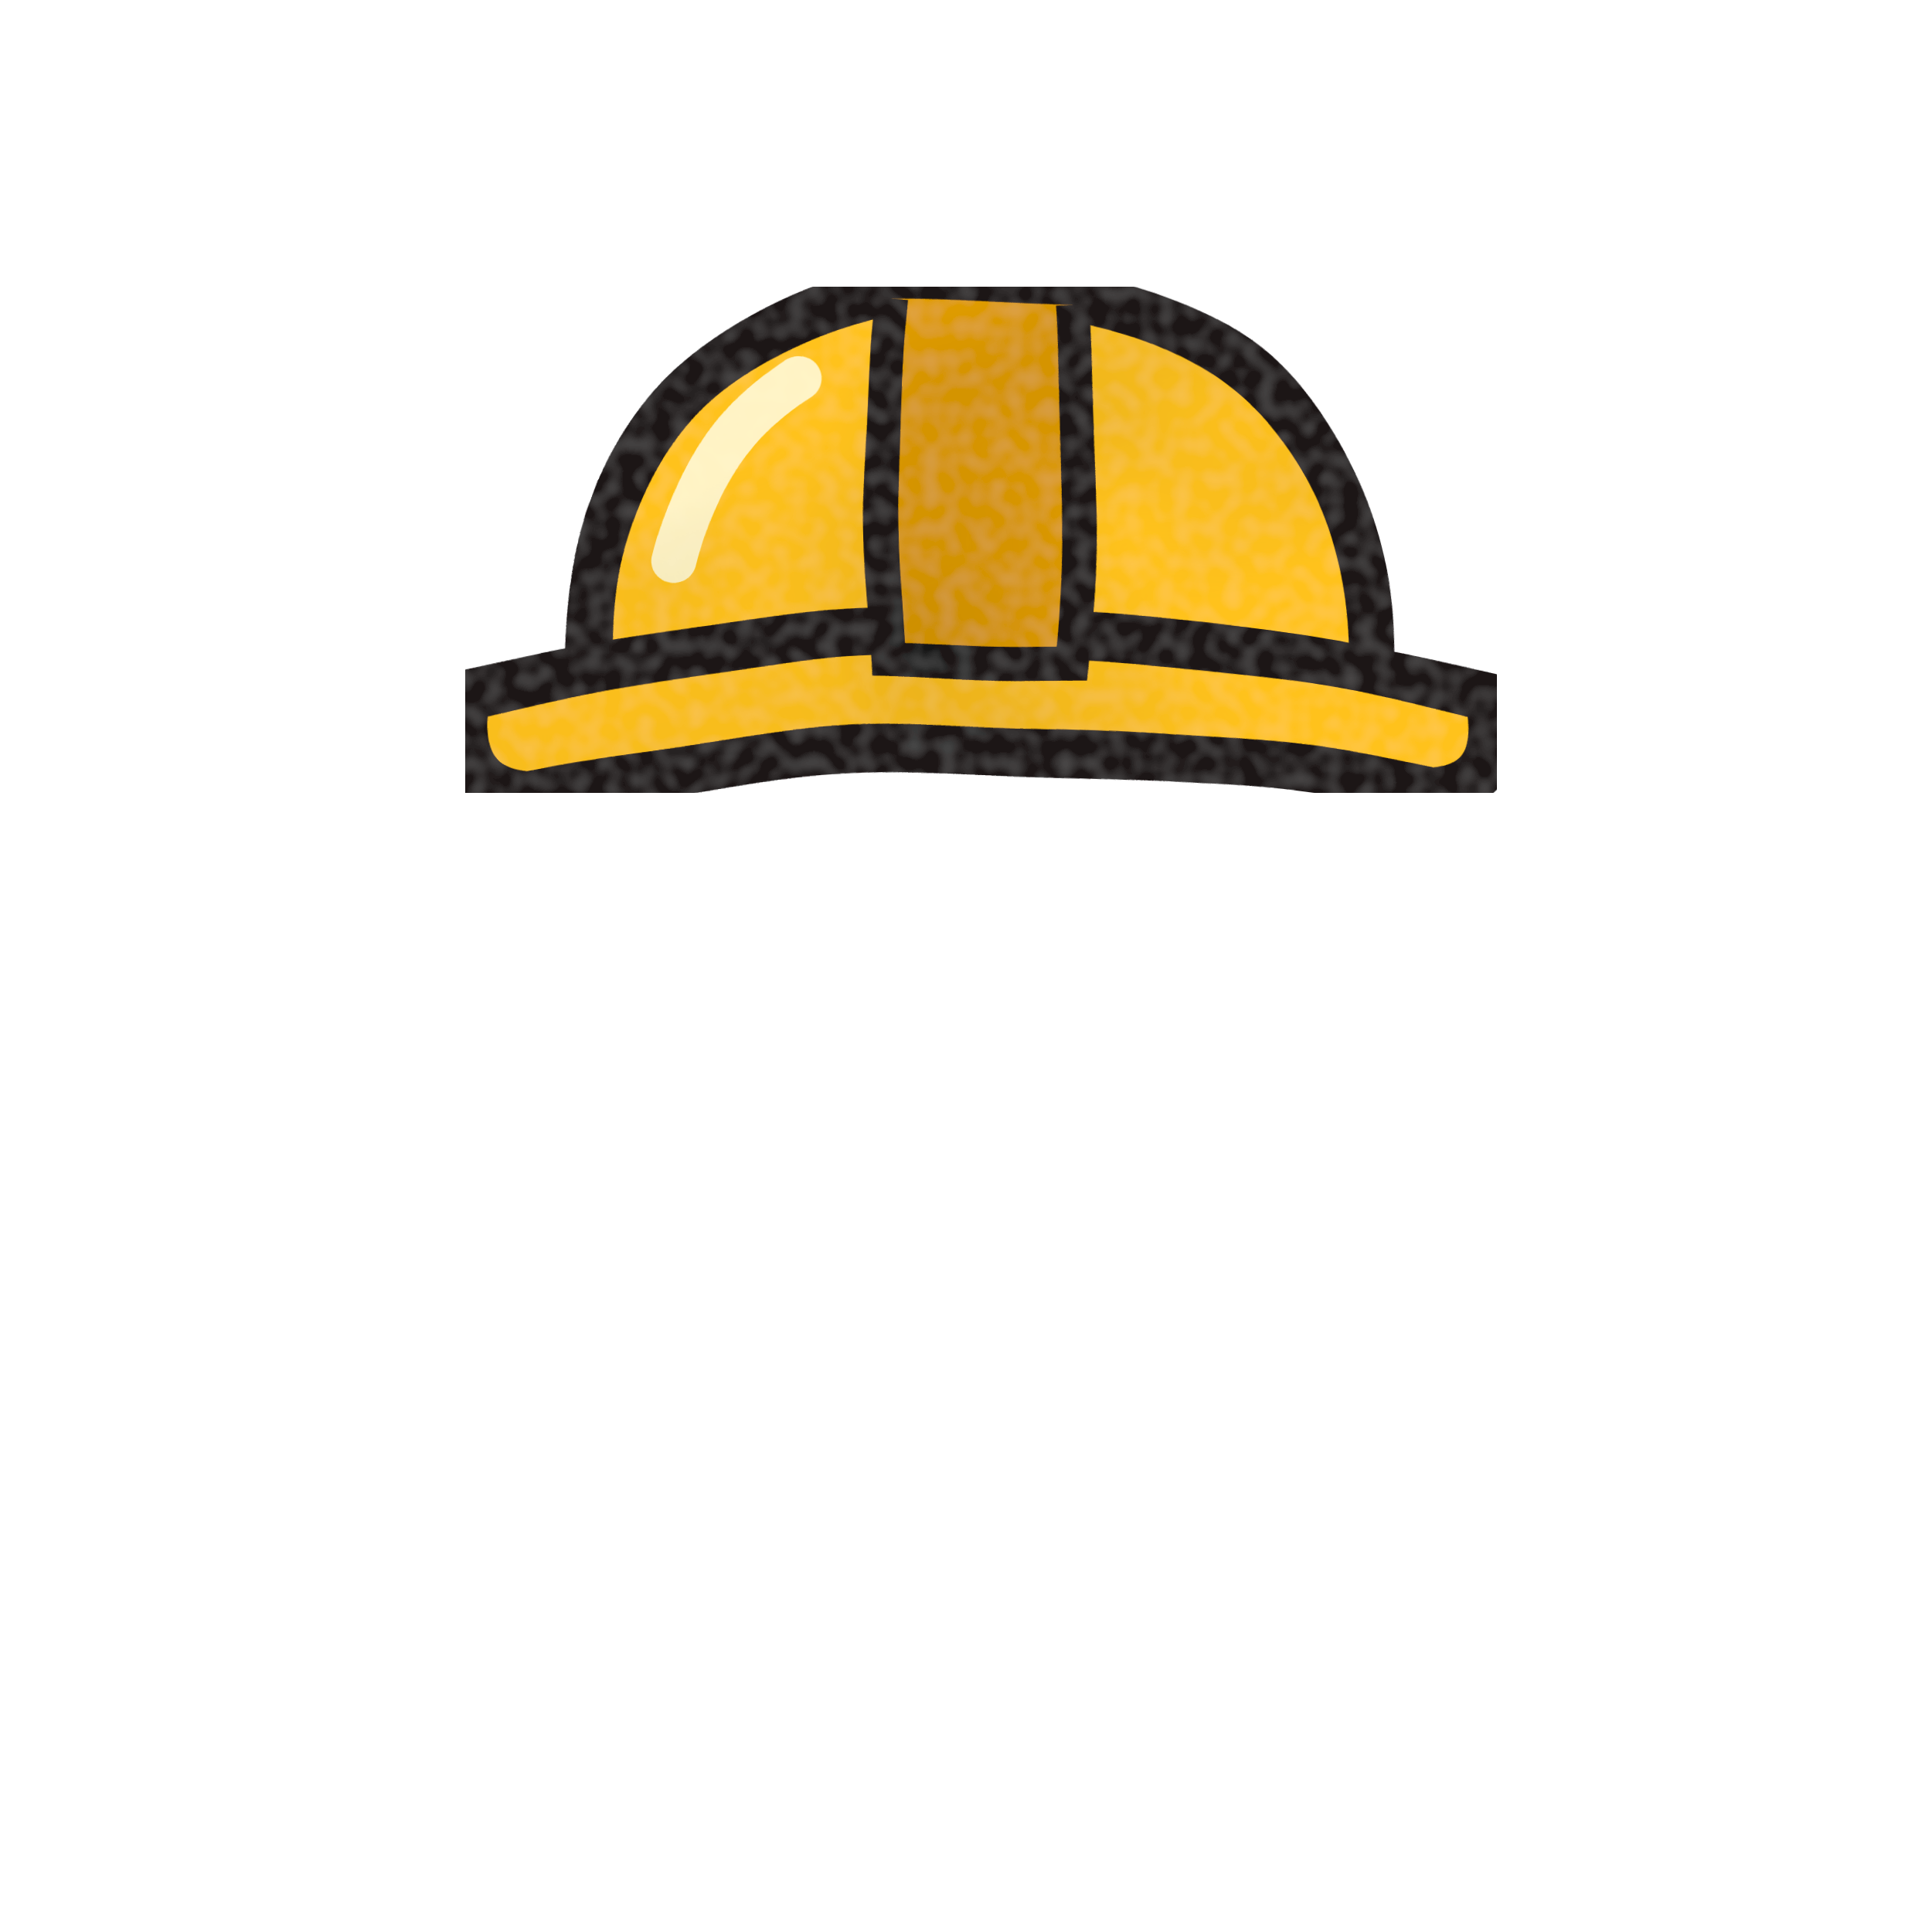
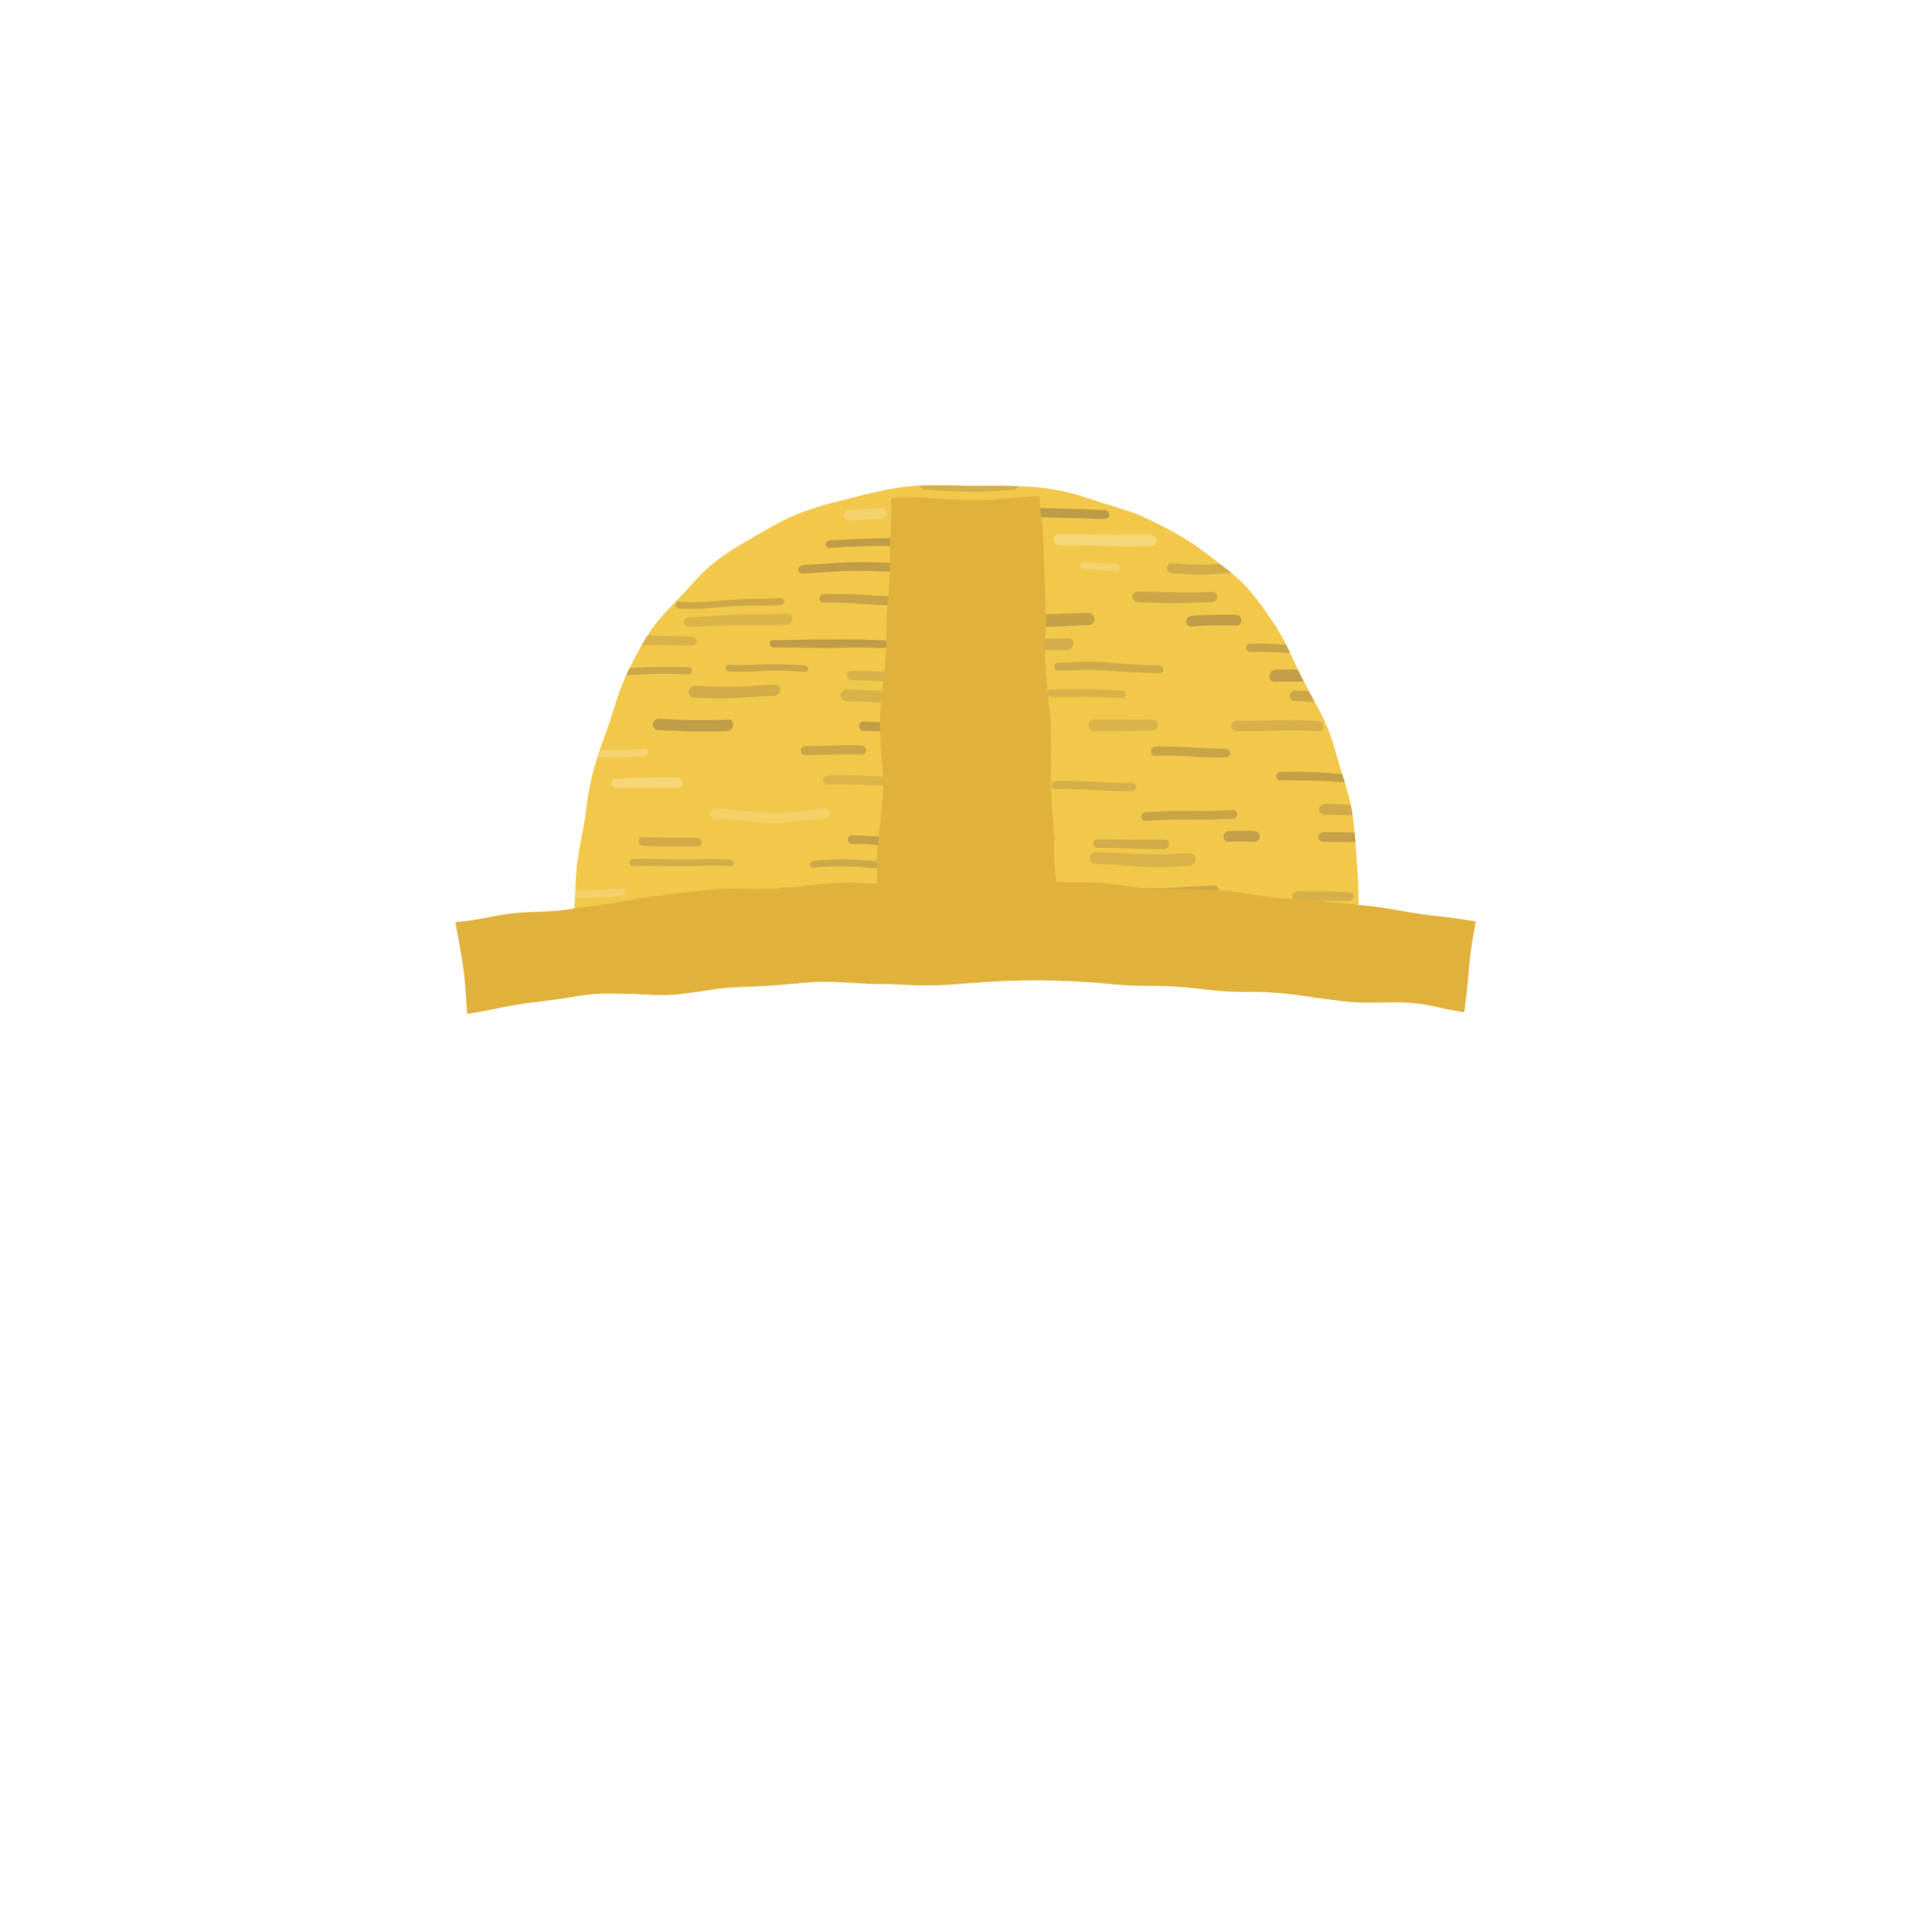
<svg xmlns="http://www.w3.org/2000/svg" width="128" height="128" viewBox="0 0 128 128">
  <defs>
-     <filter id="wob" x="-10%" y="-10%" width="120%" height="120%">
-       <feTurbulence type="fractalNoise" baseFrequency="0.045" numOctaves="2" seed="95" />
-       <feDisplacementMap in="SourceGraphic" scale="1.4" xChannelSelector="R" yChannelSelector="G" />
-     </filter>
-     <filter id="paint" x="0" y="0" width="100%" height="100%">
-       <feTurbulence type="fractalNoise" baseFrequency="0.035" numOctaves="3" seed="102" result="b" />
-       <feColorMatrix in="b" type="matrix" values="0 0 0 0 0  0 0 0 0 0  0 0 0 0 0  0.4 0 0 0 -0.16" result="ba" />
-       <feTurbulence type="fractalNoise" baseFrequency="0.9" numOctaves="1" seed="98" result="g" />
-       <feColorMatrix in="g" type="matrix" values="0 0 0 0 1  0 0 0 0 1  0 0 0 0 1  0.12 0 0 0 -0.048" result="ga" />
-       <feMerge result="m">
-         <feMergeNode in="ba" />
-         <feMergeNode in="ga" />
-       </feMerge>
-       <feComposite in="m" in2="SourceAlpha" operator="in" result="mi" />
-       <feMerge>
-         <feMergeNode in="SourceGraphic" />
-         <feMergeNode in="mi" />
-       </feMerge>
+     <filter id="rough" x="-10%" y="-10%" width="120%" height="120%">
+       <feTurbulence type="fractalNoise" baseFrequency="0.12" numOctaves="2" seed="140" />
+       <feDisplacementMap in="SourceGraphic" scale="0.9" xChannelSelector="R" yChannelSelector="G" />
    </filter>
  </defs>
-   <g filter="url(#paint)">
-     <g filter="url(#wob)">
-       <path d="M39,45 C39,26 51,19 65,19 C79,19 91,26 91,45 Z" fill="#ffc21a" stroke="#1c1418" stroke-width="3.2" stroke-linejoin="round" />
-       <path d="M31,46 Q64,38 99,46 Q100,52 95,52.5 Q64,47 35,52.5 Q30,52 31,46 Z" fill="#ffc21a" stroke="#1c1418" stroke-width="3.2" stroke-linejoin="round" />
-       <path d="M59,20 Q58,32 59,44 L71,44 Q72,32 71,20" fill="#e09c00" stroke="#1c1418" stroke-width="2.2" />
-       <path d="M45,37 Q47,29 53,25" stroke="#fff3c4" stroke-width="3" fill="none" stroke-linecap="round" />
+   <g filter="url(#rough)">
+     <clipPath id="a">
+       <path d="M38,62 C38,40 50,32 64,32 C78,32 90,40 90,62 Z" />
+     </clipPath>
+     <path d="M38,62 C38,40 50,32 64,32 C78,32 90,40 90,62 Z" fill="#f2c84b" />
+     <g clip-path="url(#a)" stroke-linecap="round">
+       <path d="M37.04,30.44 h4.42" stroke="#b29046" stroke-width="0.76" stroke-opacity="0.58" />
+       <path d="M48.86,30.20 h2.89" stroke="#f7db8a" stroke-width="0.68" stroke-opacity="0.38" />
+       <path d="M62.19,30.02 h2.86" stroke="#b29046" stroke-width="0.84" stroke-opacity="0.68" />
+       <path d="M76.34,30.18 h5.28" stroke="#f7db8a" stroke-width="0.64" stroke-opacity="0.40" />
+       <path d="M93.71,30.45 h3.72" stroke="#b29046" stroke-width="0.50" stroke-opacity="0.77" />
+       <path d="M35.52,31.79 h4.45" stroke="#b29046" stroke-width="0.79" stroke-opacity="0.46" />
+       <path d="M50.26,32.27 h2.71" stroke="#b29046" stroke-width="0.74" stroke-opacity="0.69" />
+       <path d="M61.18,32.03 h6.00" stroke="#b29046" stroke-width="0.77" stroke-opacity="0.44" />
+       <path d="M78.97,31.97 h6.99" stroke="#b29046" stroke-width="0.62" stroke-opacity="0.52" />
+       <path d="M98.50,31.82 h3.84" stroke="#f7db8a" stroke-width="0.73" stroke-opacity="0.80" />
+       <path d="M38.37,33.92 h6.11" stroke="#b29046" stroke-width="0.67" stroke-opacity="0.63" />
+       <path d="M48.48,34.10 h2.47" stroke="#b29046" stroke-width="0.58" stroke-opacity="0.62" />
+       <path d="M56.28,34.04 h2.05" stroke="#f7db8a" stroke-width="0.75" stroke-opacity="0.52" />
+       <path d="M67.60,34.12 h5.66" stroke="#b29046" stroke-width="0.61" stroke-opacity="0.80" />
+       <path d="M85.45,33.86 h5.12" stroke="#b29046" stroke-width="0.60" stroke-opacity="0.46" />
+       <path d="M101.87,34.03 h2.42" stroke="#f7db8a" stroke-width="0.75" stroke-opacity="0.57" />
+       <path d="M40.22,35.87 h3.23" stroke="#b29046" stroke-width="0.48" stroke-opacity="0.50" />
+       <path d="M54.99,36.05 h7.60" stroke="#b29046" stroke-width="0.55" stroke-opacity="0.78" />
+       <path d="M70.21,35.90 h5.99" stroke="#f7db8a" stroke-width="0.78" stroke-opacity="0.71" />
+       <path d="M87.55,36.10 h5.19" stroke="#b29046" stroke-width="0.78" stroke-opacity="0.49" />
+       <path d="M43.08,38.17 h1.46" stroke="#b29046" stroke-width="0.46" stroke-opacity="0.62" />
+       <path d="M53.40,37.78 h6.77" stroke="#b29046" stroke-width="0.61" stroke-opacity="0.78" />
+       <path d="M71.78,37.69 h2.24" stroke="#f7db8a" stroke-width="0.46" stroke-opacity="0.55" />
+       <path d="M77.60,37.71 h6.86" stroke="#b29046" stroke-width="0.66" stroke-opacity="0.50" />
+       <path d="M91.74,37.74 h2.78" stroke="#b29046" stroke-width="0.60" stroke-opacity="0.67" />
+       <path d="M45.05,39.95 h6.91" stroke="#b29046" stroke-width="0.45" stroke-opacity="0.56" />
+       <path d="M54.72,39.91 h6.21" stroke="#b29046" stroke-width="0.55" stroke-opacity="0.66" />
+       <path d="M66.32,39.69 h1.66" stroke="#b29046" stroke-width="0.80" stroke-opacity="0.48" />
+       <path d="M75.37,39.57 h4.86" stroke="#b29046" stroke-width="0.68" stroke-opacity="0.58" />
+       <path d="M90.05,39.90 h7.49" stroke="#b29046" stroke-width="0.65" stroke-opacity="0.60" />
+       <path d="M39.23,41.40 h3.64" stroke="#b29046" stroke-width="0.49" stroke-opacity="0.38" />
+       <path d="M45.74,41.09 h6.53" stroke="#b29046" stroke-width="0.69" stroke-opacity="0.36" />
+       <path d="M61.14,41.06 h4.19" stroke="#b29046" stroke-width="0.61" stroke-opacity="0.45" />
+       <path d="M67.94,41.24 h4.13" stroke="#b29046" stroke-width="0.77" stroke-opacity="0.68" />
+       <path d="M78.96,41.12 h2.89" stroke="#b29046" stroke-width="0.70" stroke-opacity="0.78" />
+       <path d="M84.85,41.25 h4.42" stroke="#b29046" stroke-width="0.80" stroke-opacity="0.70" />
+       <path d="M97.95,41.32 h6.18" stroke="#b29046" stroke-width="0.72" stroke-opacity="0.66" />
+       <path d="M31.89,42.92 h5.27" stroke="#b29046" stroke-width="0.84" stroke-opacity="0.35" />
+       <path d="M42.54,42.46 h3.36" stroke="#b29046" stroke-width="0.66" stroke-opacity="0.39" />
+       <path d="M51.18,42.64 h7.34" stroke="#b29046" stroke-width="0.49" stroke-opacity="0.78" />
+       <path d="M68.02,42.74 h2.70" stroke="#b29046" stroke-width="0.72" stroke-opacity="0.47" />
+       <path d="M82.80,42.85 h3.43" stroke="#b29046" stroke-width="0.51" stroke-opacity="0.66" />
+       <path d="M90.43,42.59 h5.17" stroke="#b29046" stroke-width="0.82" stroke-opacity="0.56" />
+       <path d="M34.14,44.28 h2.50" stroke="#b29046" stroke-width="0.52" stroke-opacity="0.78" />
+       <path d="M39.09,44.52 h6.51" stroke="#b29046" stroke-width="0.46" stroke-opacity="0.58" />
+       <path d="M48.11,44.26 h5.23" stroke="#b29046" stroke-width="0.45" stroke-opacity="0.59" />
+       <path d="M56.43,44.63 h3.35" stroke="#b29046" stroke-width="0.59" stroke-opacity="0.41" />
+       <path d="M70.19,44.16 h6.58" stroke="#b29046" stroke-width="0.52" stroke-opacity="0.53" />
+       <path d="M84.67,44.60 h2.82" stroke="#b29046" stroke-width="0.81" stroke-opacity="0.75" />
+       <path d="M89.77,44.63 h5.07" stroke="#f7db8a" stroke-width="0.74" stroke-opacity="0.69" />
+       <path d="M45.99,45.86 h5.22" stroke="#b29046" stroke-width="0.76" stroke-opacity="0.50" />
+       <path d="M56.14,45.95 h3.62" stroke="#b29046" stroke-width="0.80" stroke-opacity="0.38" />
+       <path d="M62.58,45.70 h4.62" stroke="#b29046" stroke-width="0.55" stroke-opacity="0.38" />
+       <path d="M69.69,45.96 h4.52" stroke="#b29046" stroke-width="0.51" stroke-opacity="0.40" />
+       <path d="M86.09,45.99 h4.79" stroke="#b29046" stroke-width="0.73" stroke-opacity="0.59" />
+       <path d="M93.80,45.62 h6.61" stroke="#b29046" stroke-width="0.59" stroke-opacity="0.59" />
+       <path d="M43.60,48.04 h4.51" stroke="#b29046" stroke-width="0.76" stroke-opacity="0.76" />
+       <path d="M57.35,48.07 h2.77" stroke="#b29046" stroke-width="0.66" stroke-opacity="0.76" />
+       <path d="M72.40,48.09 h3.86" stroke="#b29046" stroke-width="0.76" stroke-opacity="0.36" />
+       <path d="M82.06,47.99 h5.27" stroke="#b29046" stroke-width="0.70" stroke-opacity="0.42" />
+       <path d="M99.19,47.68 h4.78" stroke="#b29046" stroke-width="0.84" stroke-opacity="0.60" />
+       <path d="M39.08,49.92 h3.68" stroke="#f7db8a" stroke-width="0.52" stroke-opacity="0.59" />
+       <path d="M53.42,49.71 h3.68" stroke="#b29046" stroke-width="0.61" stroke-opacity="0.61" />
+       <path d="M59.48,49.75 h5.59" stroke="#b29046" stroke-width="0.81" stroke-opacity="0.59" />
+       <path d="M76.57,49.83 h4.64" stroke="#b29046" stroke-width="0.61" stroke-opacity="0.64" />
+       <path d="M91.40,49.83 h6.13" stroke="#b29046" stroke-width="0.62" stroke-opacity="0.52" />
+       <path d="M40.77,51.96 h4.29" stroke="#f7db8a" stroke-width="0.68" stroke-opacity="0.71" />
+       <path d="M54.90,51.71 h6.00" stroke="#b29046" stroke-width="0.60" stroke-opacity="0.35" />
+       <path d="M69.98,52.06 h5.06" stroke="#b29046" stroke-width="0.53" stroke-opacity="0.45" />
+       <path d="M84.85,51.53 h6.52" stroke="#b29046" stroke-width="0.59" stroke-opacity="0.72" />
+       <path d="M98.72,51.85 h4.31" stroke="#b29046" stroke-width="0.68" stroke-opacity="0.66" />
+       <path d="M33.62,54.17 h2.98" stroke="#b29046" stroke-width="0.81" stroke-opacity="0.44" />
+       <path d="M47.60,53.90 h7.01" stroke="#f7db8a" stroke-width="0.70" stroke-opacity="0.42" />
+       <path d="M65.44,53.89 h3.07" stroke="#b29046" stroke-width="0.53" stroke-opacity="0.44" />
+       <path d="M75.83,54.11 h5.89" stroke="#b29046" stroke-width="0.58" stroke-opacity="0.64" />
+       <path d="M87.69,53.76 h2.62" stroke="#b29046" stroke-width="0.72" stroke-opacity="0.54" />
+       <path d="M93.70,53.74 h6.95" stroke="#b29046" stroke-width="0.73" stroke-opacity="0.62" />
+       <path d="M42.60,55.84 h3.76" stroke="#b29046" stroke-width="0.59" stroke-opacity="0.51" />
+       <path d="M56.38,55.77 h5.41" stroke="#b29046" stroke-width="0.54" stroke-opacity="0.71" />
+       <path d="M64.09,55.61 h5.45" stroke="#b29046" stroke-width="0.68" stroke-opacity="0.61" />
+       <path d="M72.56,55.93 h4.49" stroke="#b29046" stroke-width="0.58" stroke-opacity="0.50" />
+       <path d="M81.41,55.57 h1.70" stroke="#b29046" stroke-width="0.69" stroke-opacity="0.73" />
+       <path d="M87.53,55.55 h2.10" stroke="#b29046" stroke-width="0.61" stroke-opacity="0.69" />
+       <path d="M93.87,55.53 h5.81" stroke="#b29046" stroke-width="0.54" stroke-opacity="0.62" />
+       <path d="M41.87,57.22 h6.55" stroke="#b29046" stroke-width="0.45" stroke-opacity="0.49" />
+       <path d="M53.87,57.29 h7.15" stroke="#b29046" stroke-width="0.46" stroke-opacity="0.57" />
+       <path d="M72.48,56.95 h6.26" stroke="#b29046" stroke-width="0.81" stroke-opacity="0.39" />
+       <path d="M90.97,57.15 h6.29" stroke="#b29046" stroke-width="0.51" stroke-opacity="0.50" />
+       <path d="M34.84,59.02 h6.45" stroke="#f7db8a" stroke-width="0.48" stroke-opacity="0.50" />
+       <path d="M51.71,59.03 h6.15" stroke="#b29046" stroke-width="0.49" stroke-opacity="0.65" />
+       <path d="M64.61,59.34 h2.86" stroke="#b29046" stroke-width="0.61" stroke-opacity="0.66" />
+       <path d="M76.16,59.06 h4.38" stroke="#b29046" stroke-width="0.53" stroke-opacity="0.57" />
+       <path d="M85.84,59.37 h3.48" stroke="#b29046" stroke-width="0.61" stroke-opacity="0.44" />
+       <path d="M91.75,59.05 h2.75" stroke="#b29046" stroke-width="0.71" stroke-opacity="0.45" />
+       <path d="M40.79,61.00 h4.73" stroke="#b29046" stroke-width="0.68" stroke-opacity="0.72" />
+       <path d="M54.88,61.34 h4.42" stroke="#b29046" stroke-width="0.78" stroke-opacity="0.42" />
+       <path d="M68.54,61.39 h6.26" stroke="#b29046" stroke-width="0.79" stroke-opacity="0.46" />
+       <path d="M87.37,61.39 h3.46" stroke="#b29046" stroke-width="0.51" stroke-opacity="0.53" />
+       <path d="M99.50,61.29 h3.12" stroke="#b29046" stroke-width="0.69" stroke-opacity="0.68" />
+       <path d="M37.71,63.27 h6.59" stroke="#b29046" stroke-width="0.72" stroke-opacity="0.58" />
+       <path d="M56.58,63.36 h5.53" stroke="#b29046" stroke-width="0.56" stroke-opacity="0.41" />
+       <path d="M68.26,63.04 h2.26" stroke="#f7db8a" stroke-width="0.63" stroke-opacity="0.69" />
+       <path d="M73.13,63.28 h5.41" stroke="#f7db8a" stroke-width="0.56" stroke-opacity="0.55" />
+       <path d="M88.12,63.40 h4.00" stroke="#b29046" stroke-width="0.49" stroke-opacity="0.51" />
    </g>
+     <path d="M30,61 Q64,56 98,61 L97,67 Q64,63 31,67 Z" fill="#e0b23c" />
+     <path d="M59,33 L69,33 L70,61 L58,61 Z" fill="#e0b23c" />
  </g>
</svg>
